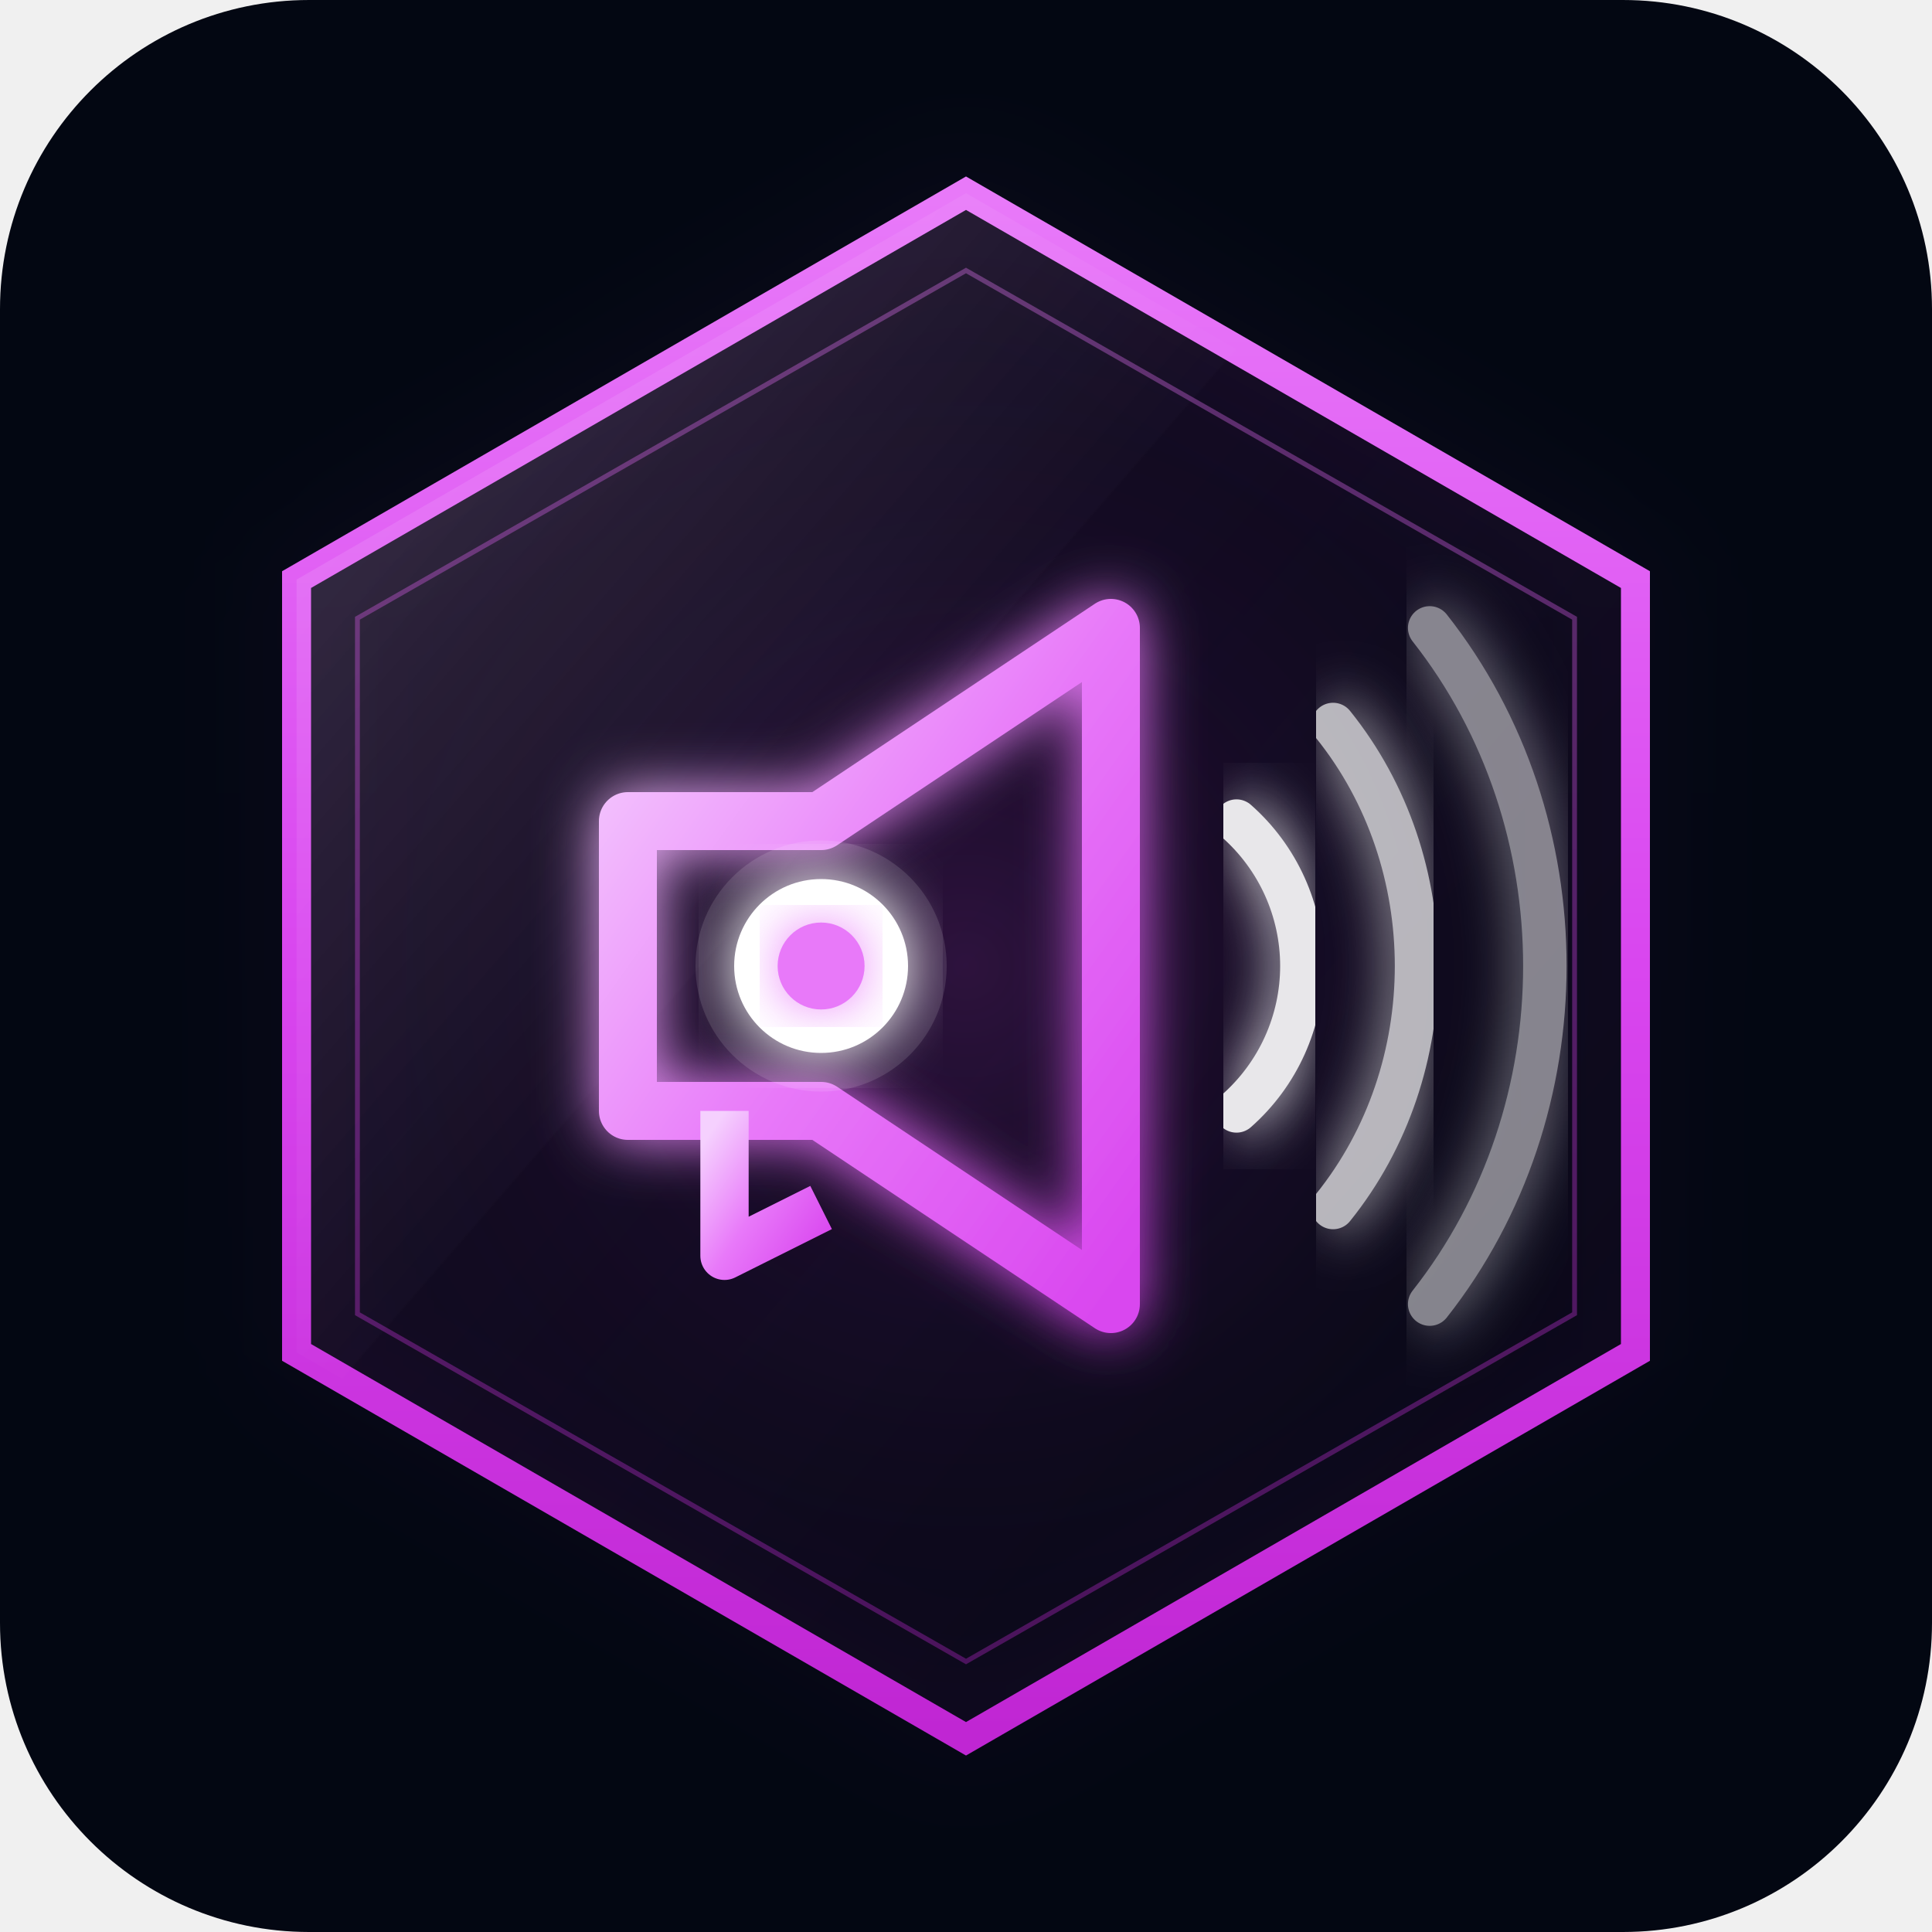
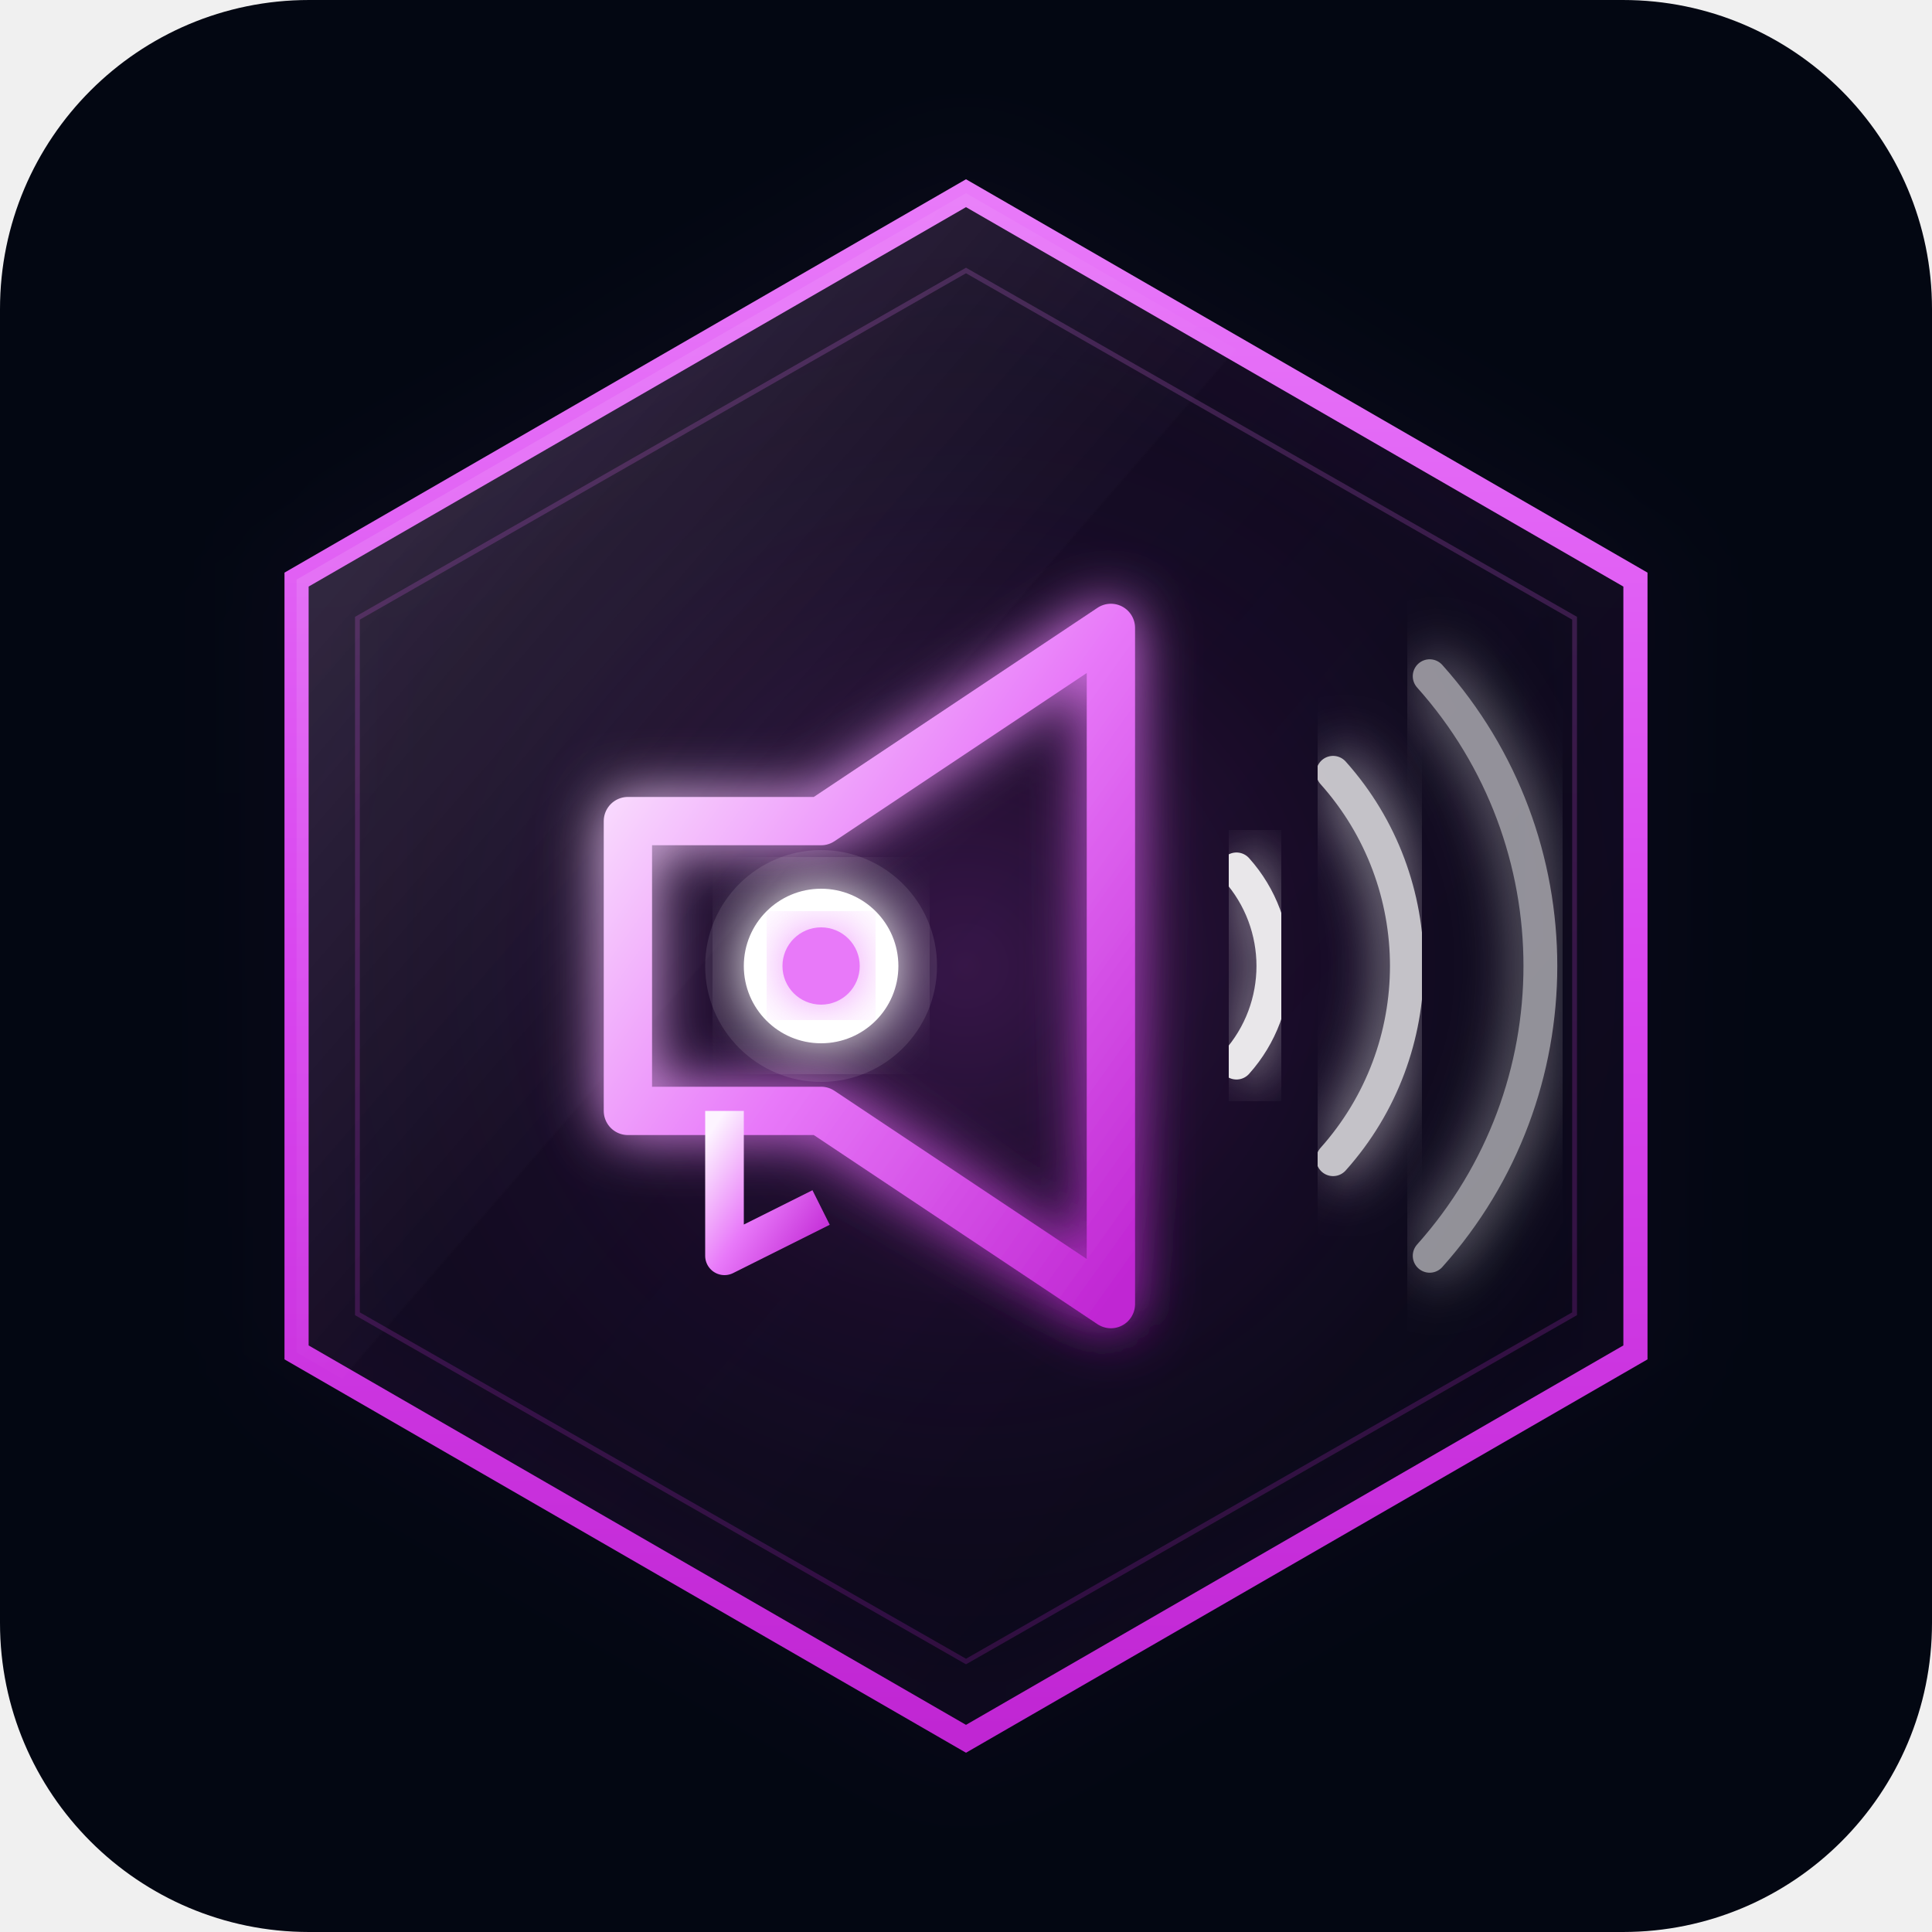
<svg xmlns="http://www.w3.org/2000/svg" viewBox="0 0 200 200">
  <defs>
    <filter id="glow" x="-40%" y="-40%" width="180%" height="180%">
      <feGaussianBlur stdDeviation="6" result="blur" />
      <feMerge>
        <feMergeNode in="blur" />
        <feMergeNode in="SourceGraphic" />
      </feMerge>
    </filter>
    <filter id="softGlow" x="-20%" y="-20%" width="140%" height="140%">
      <feGaussianBlur stdDeviation="3" result="blur" />
      <feMerge>
        <feMergeNode in="blur" />
        <feMergeNode in="SourceGraphic" />
      </feMerge>
    </filter>
    <linearGradient id="hexGrad" x1="0%" y1="0%" x2="0%" y2="100%">
      <stop offset="0%" stop-color="#e879f9" />
      <stop offset="50%" stop-color="#d946ef" />
      <stop offset="100%" stop-color="#c026d3" />
    </linearGradient>
    <linearGradient id="hexFill" x1="0%" y1="0%" x2="100%" y2="100%">
      <stop offset="0%" stop-color="#d946ef" stop-opacity="0.1" />
      <stop offset="100%" stop-color="#c026d3" stop-opacity="0.02" />
    </linearGradient>
    <linearGradient id="iconGrad" x1="0%" y1="0%" x2="100%" y2="100%">
-       <stop offset="0%" stop-color="#f5d0fe" />
+       <stop offset="0%" stop-color="#fdf4ff" />
      <stop offset="50%" stop-color="#e879f9" />
-       <stop offset="100%" stop-color="#d946ef" />
+       <stop offset="100%" stop-color="#c026d3" />
    </linearGradient>
    <radialGradient id="centerGlow" cx="50%" cy="50%" r="50%">
-       <stop offset="0%" stop-color="#d946ef" stop-opacity="0.15" />
+       <stop offset="0%" stop-color="#d946ef" stop-opacity="0.2" />
      <stop offset="100%" stop-color="#030712" stop-opacity="0" />
    </radialGradient>
    <linearGradient id="glassGrad" x1="0%" y1="0%" x2="100%" y2="100%">
      <stop offset="0%" stop-color="#ffffff" stop-opacity="0.15" />
      <stop offset="40%" stop-color="#ffffff" stop-opacity="0.01" />
      <stop offset="40.1%" stop-color="#ffffff" stop-opacity="0" />
      <stop offset="100%" stop-color="#ffffff" stop-opacity="0" />
    </linearGradient>
  </defs>
  <rect width="100%" height="100%" fill="#030712" rx="32" />
-   <circle cx="100" cy="100" r="70" fill="url(#centerGlow)" />
+   <circle cx="100" cy="100" r="75" fill="url(#centerGlow)" />
  <polygon points="100,20 169.3,60 169.3,140 100,180 30.7,140 30.7,60" fill="none" stroke="url(#hexGrad)" stroke-width="0.8" opacity="0.3" filter="url(#glow)" />
-   <polygon points="100,20 169.3,60 169.3,140 100,180 30.7,140 30.7,60" fill="url(#hexFill)" stroke="url(#hexGrad)" stroke-width="3" />
+   <polygon points="100,20 169.3,60 169.3,140 100,180 30.7,140 30.7,60" fill="url(#hexFill)" stroke="url(#hexGrad)" stroke-width="2.5" />
  <polygon points="100,20 169.3,60 169.3,140 100,180 30.7,140 30.7,60" fill="url(#glassGrad)" />
-   <polygon points="100,28 163,64 163,136 100,172 37,136 37,64" fill="none" stroke="url(#hexGrad)" stroke-width="0.5" opacity="0.35" />
-   <path d="M 65,115 L 85,115 L 115,135 V 65 L 85,85 L 65,85 Z" fill="none" stroke="url(#iconGrad)" stroke-width="6" stroke-linejoin="round" filter="url(#softGlow)" />
-   <path d="M 65,85 V 115" stroke="url(#iconGrad)" stroke-width="6" />
-   <path d="M 75,115 L 75,130 L 85,125" fill="none" stroke="url(#iconGrad)" stroke-width="5" stroke-linejoin="round" />
-   <path d="M 128,85 A 20,20 0 0 1 128,115" fill="none" stroke="#FFFFFF" stroke-width="4.5" stroke-linecap="round" opacity="0.9" filter="url(#softGlow)" />
-   <path d="M 138,75 A 35,38 0 0 1 138,125" fill="none" stroke="#FFFFFF" stroke-width="4.5" stroke-linecap="round" opacity="0.7" filter="url(#softGlow)" />
-   <path d="M 148,65 A 50,54 0 0 1 148,135" fill="none" stroke="#FFFFFF" stroke-width="4.5" stroke-linecap="round" opacity="0.5" filter="url(#softGlow)" />
-   <circle cx="85" cy="100" r="13" fill="#FFFFFF" opacity="0.12" />
-   <circle cx="85" cy="100" r="9" fill="#FFFFFF" filter="url(#softGlow)" />
-   <circle cx="85" cy="100" r="4.5" fill="#e879f9" filter="url(#softGlow)" />
+   <polygon points="100,28 163,64 163,136 100,172 37,136 37,64" fill="none" stroke="url(#hexGrad)" stroke-width="0.5" opacity="0.2" />
+   <g transform="translate(10, 10)">
+     <path d="M 55,105 L 75,105 L 105,125 V 55 L 75,75 L 55,75 Z" fill="none" stroke="url(#iconGrad)" stroke-width="5" stroke-linejoin="round" filter="url(#softGlow)" />
+     <path d="M 55,75 V 105" stroke="url(#iconGrad)" stroke-width="5" />
+     <path d="M 65,105 L 65,120 L 75,115" fill="none" stroke="url(#iconGrad)" stroke-width="4" stroke-linejoin="round" />
+     <path d="M 118,80 A 15,15 0 0 1 118,100" fill="none" stroke="#FFFFFF" stroke-width="3.5" stroke-linecap="round" opacity="0.9" filter="url(#softGlow)" />
+     <path d="M 128,70 A 30,30 0 0 1 128,110" fill="none" stroke="#FFFFFF" stroke-width="3.5" stroke-linecap="round" opacity="0.75" filter="url(#softGlow)" />
+     <path d="M 138,60 A 45,45 0 0 1 138,120" fill="none" stroke="#FFFFFF" stroke-width="3.5" stroke-linecap="round" opacity="0.55" filter="url(#softGlow)" />
+   </g>
+   <circle cx="85" cy="100" r="12" fill="#FFFFFF" opacity="0.1" />
+   <circle cx="85" cy="100" r="8" fill="#FFFFFF" filter="url(#softGlow)" />
+   <circle cx="85" cy="100" r="4" fill="#e879f9" filter="url(#softGlow)" />
</svg>
